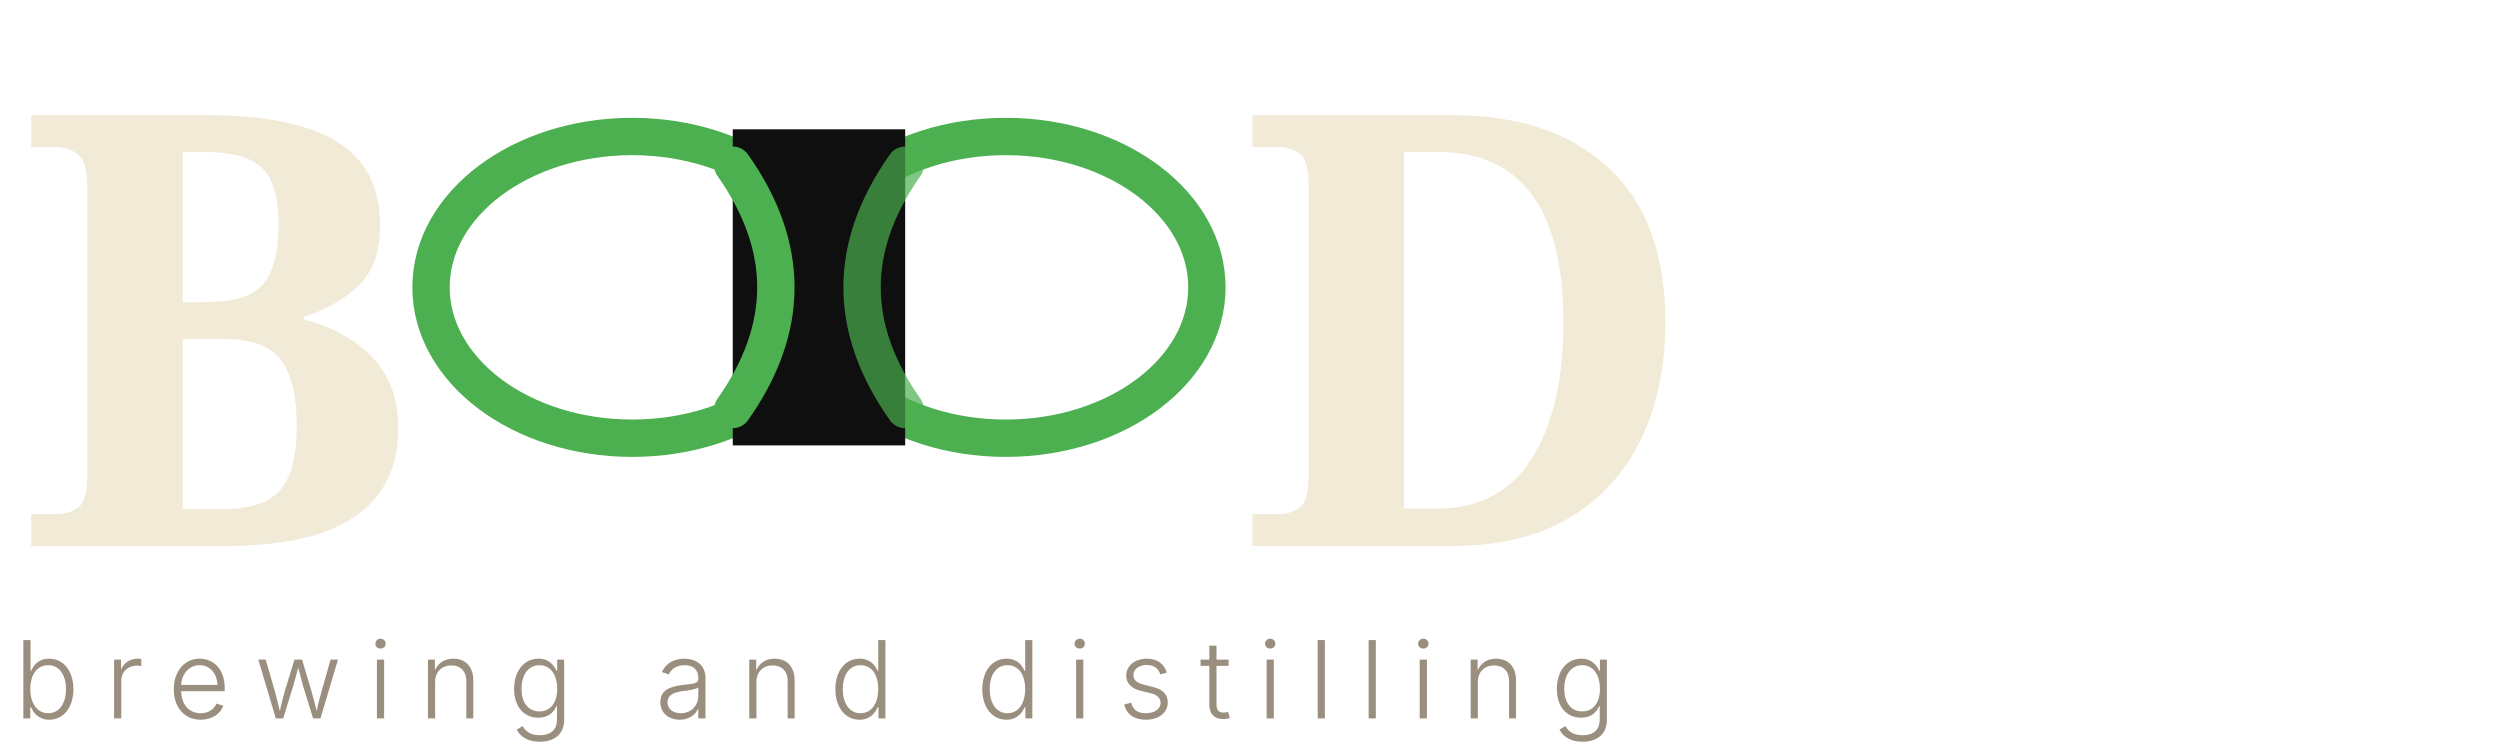
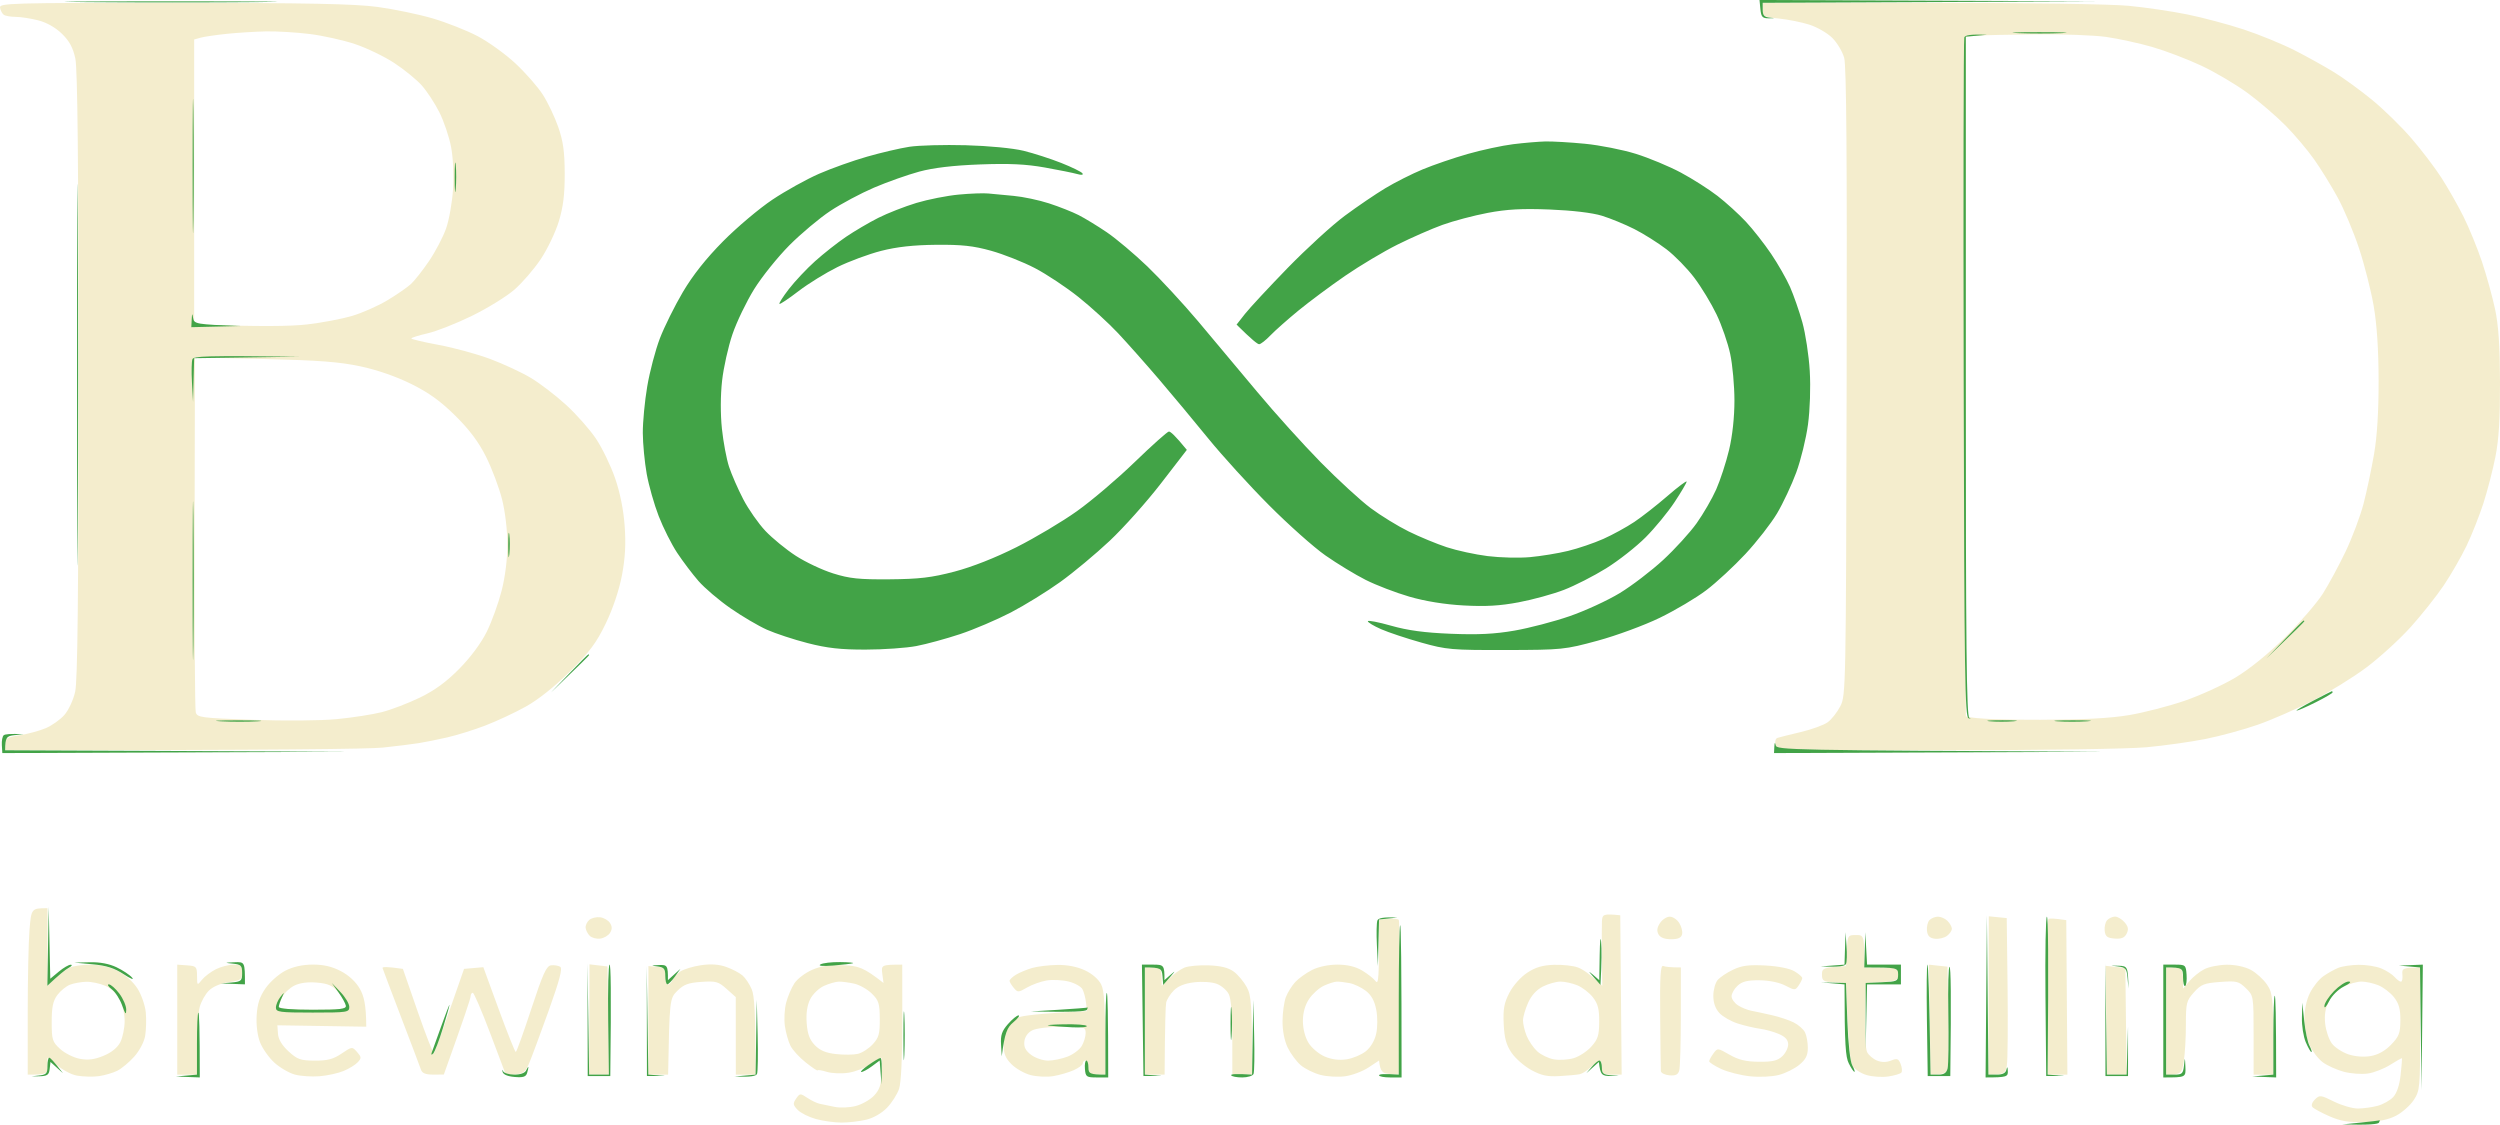
- <svg xmlns="http://www.w3.org/2000/svg" viewBox="0 0 174 52" width="174" height="52">
-   <defs>
-     <style>
-       .lt { font-family: 'Cormorant Garamond', Georgia, serif; }
-       .st { font-family: 'Inter', Arial, sans-serif; }
-     </style>
-   </defs>
-   <text x="1" y="38" class="lt" font-size="42" font-weight="600" fill="#F0EAD6">B</text>
-   <ellipse cx="44" cy="20" rx="14" ry="10.5" fill="none" stroke="#4CAF50" stroke-width="2.6" />
-   <ellipse cx="70" cy="20" rx="14" ry="10.5" fill="none" stroke="#4CAF50" stroke-width="2.6" />
-   <rect x="51" y="9" width="12" height="22" fill="#0F0F0F" />
-   <path d="M 51 11.5 Q 57 20 51 28.5" fill="none" stroke="#4CAF50" stroke-width="2.6" stroke-linecap="round" />
-   <path d="M 63 11.5 Q 57 20 63 28.5" fill="none" stroke="#4CAF50" stroke-width="2.6" stroke-linecap="round" opacity="0.7" />
-   <text x="86" y="38" class="lt" font-size="42" font-weight="600" fill="#F0EAD6">D</text>
-   <text x="1" y="50" class="st" font-size="7.5" font-weight="300" fill="#9A8F7E" letter-spacing="1.8">brewing and distilling</text>
+ <svg xmlns="http://www.w3.org/2000/svg" width="1536" height="691" viewBox="0 0 1536 691" fill="none">
+   <path fill-rule="evenodd" clip-rule="evenodd" d="M0.024 4.766C0.318 6.429 1.341 8.37 2.294 9.063C3.248 9.774 6.558 10.363 9.661 10.363C12.764 10.38 19.003 11.351 23.527 12.512C28.693 13.829 34.101 16.896 38.053 20.743C42.663 25.232 44.847 29.287 46.286 35.958C47.655 42.37 48.227 99.748 48.227 230.481C48.227 366.534 47.69 418.331 46.182 425.003C45.038 430.098 42.108 436.388 39.526 439.3C36.995 442.159 31.865 445.798 28.138 447.375C24.411 448.969 17.253 450.91 12.226 451.707C4.34 452.972 3.109 453.683 3.126 457.062L3.161 460.961C171.743 460.909 227.313 460.181 235.424 459.298C243.536 458.431 253.278 457.218 257.091 456.612C260.904 456.022 268.895 454.411 274.857 453.042C280.82 451.673 291.341 448.397 298.257 445.729C305.173 443.077 316.283 437.896 322.957 434.187C330.583 429.976 340.671 421.953 350.1 412.595C362.337 400.447 366.428 394.988 372.217 382.979C376.585 373.916 380.381 362.582 382.114 353.519C384.125 342.948 384.593 334.388 383.796 323.193C383.085 313.142 380.97 302.675 377.885 293.733C375.251 286.108 369.999 275.26 366.22 269.61C362.441 263.961 354.191 254.603 347.864 248.815C341.538 243.027 331.796 235.558 326.215 232.214C320.634 228.869 309.419 223.653 301.308 220.603C293.196 217.57 278.948 213.671 269.657 211.938C260.349 210.223 252.74 208.42 252.723 207.952C252.706 207.485 257.195 206.064 262.689 204.799C268.184 203.551 280.49 198.699 290.024 194.02C299.557 189.358 311.257 182.132 316.023 177.99C320.79 173.848 328.053 165.444 332.178 159.309C336.286 153.174 341.312 142.707 343.34 136.036C346.062 127.042 346.998 119.434 346.963 106.576C346.911 93.163 346.01 86.699 342.959 77.982C340.81 71.796 336.528 62.819 333.443 58.053C330.375 53.288 322.835 44.71 316.717 38.991C310.581 33.272 300.112 25.717 293.456 22.216C286.8 18.716 274.337 13.794 265.757 11.281C257.177 8.769 241.959 5.615 231.958 4.263C217.918 2.357 189.249 1.785 106.622 1.768C5.553 1.733 -0.462 1.906 0.024 4.766V4.766ZM139.226 20.795C145.899 20.102 156.819 19.426 163.492 19.288C170.165 19.166 182.247 19.877 190.358 20.899C198.47 21.904 210.95 24.694 218.091 27.069C225.25 29.46 236.083 34.676 242.167 38.662C248.268 42.665 255.878 48.852 259.067 52.421C262.273 55.991 267.144 63.408 269.9 68.884C272.673 74.36 275.915 83.926 277.111 90.113C278.393 96.784 278.913 107.39 278.359 116.107C277.856 124.217 275.932 135.134 274.077 140.368C272.24 145.601 267.543 154.578 263.66 160.297C259.777 166.015 254.768 172.393 252.515 174.472C250.262 176.552 243.744 181.057 238.024 184.488C232.305 187.937 222.546 192.252 216.358 194.089C210.17 195.926 197.69 198.3 188.625 199.34C179.196 200.432 160.875 200.83 119.293 199.288V24.261L123.193 23.169C125.342 22.563 132.553 21.488 139.226 20.795ZM119.778 219.598L162.435 220.586C195.957 221.365 208.61 222.336 221.558 225.109C231.854 227.309 243.554 231.382 252.758 235.957C263.556 241.329 270.784 246.545 279.832 255.504C288.533 264.134 294.097 271.586 298.673 280.736C302.244 287.893 306.646 299.59 308.449 306.73C310.39 314.407 311.725 325.74 311.725 334.457C311.725 343.641 310.39 354.403 308.171 363.05C306.213 370.675 302.122 381.991 299.054 388.178C295.64 395.075 289.122 403.878 282.224 410.862C274.268 418.938 267.144 424.154 257.957 428.607C250.816 432.073 240.278 436.094 234.558 437.549C228.838 439.005 216.358 440.929 206.825 441.847C197.014 442.783 174.655 442.973 155.346 442.263C123.193 441.102 121.13 440.825 120.263 437.567C119.761 435.66 119.431 385.838 119.553 326.849L119.778 219.598ZM1083.01 6.065C1083.01 10.068 1083.78 10.467 1092.98 11.403C1098.47 11.94 1106.85 13.621 1111.61 15.129C1116.38 16.636 1122.72 20.293 1125.7 23.239C1128.69 26.185 1132 31.713 1133.07 35.525C1134.46 40.481 1134.87 97.322 1134.58 234.813C1134.16 423.322 1134.08 427.308 1130.68 433.927C1128.77 437.636 1125.27 442.072 1122.88 443.788C1120.5 445.486 1113.09 448.19 1106.41 449.767C1099.74 451.344 1093.31 452.955 1092.11 453.336C1090.92 453.718 1090.34 455.572 1090.81 457.495C1091.68 460.909 1093.14 460.961 1195.24 460.944C1253.97 460.944 1307.44 460.147 1318.74 459.124C1329.71 458.119 1346.09 455.814 1355.14 454.012C1364.21 452.193 1378.63 448.259 1387.21 445.261C1395.79 442.263 1411.01 435.591 1421.01 430.444C1431.03 425.297 1445.85 416.13 1453.94 410.065C1462.05 404 1474.22 392.892 1481.02 385.371C1487.79 377.867 1497 366.256 1501.49 359.584C1505.97 352.913 1512.25 341.995 1515.46 335.323C1518.66 328.652 1523.29 316.954 1525.77 309.329C1528.23 301.704 1531.58 288.829 1533.17 280.736C1535.3 270.044 1536.06 257.445 1536 234.813C1535.93 212.267 1535.08 199.773 1532.93 189.757C1531.3 182.132 1527.68 169.065 1524.89 160.73C1522.09 152.394 1516.98 139.917 1513.53 133.003C1510.07 126.088 1503.98 115.362 1499.98 109.175C1495.99 102.971 1487.71 92.088 1481.57 84.983C1475.43 77.861 1464.69 67.342 1457.68 61.589C1450.7 55.835 1440.16 48.141 1434.29 44.519C1428.43 40.897 1417.37 34.745 1409.74 30.881C1402.11 26.999 1388.08 21.263 1378.54 18.109C1369.01 14.973 1353.41 10.813 1343.88 8.873C1334.34 6.932 1317.96 4.523 1307.48 3.535C1296.75 2.513 1243.5 1.733 1185.71 1.733H1083.01V6.065ZM1214.31 21.956C1217.9 21.627 1234.28 21.246 1250.71 21.09C1267.16 20.916 1286.66 21.644 1294.04 22.684C1301.44 23.741 1314.11 26.497 1322.21 28.819C1330.32 31.158 1343.95 36.34 1352.51 40.36C1361.07 44.363 1373.93 51.988 1381.11 57.274C1388.28 62.559 1398.72 71.536 1404.3 77.202C1409.88 82.869 1417.75 92.192 1421.79 97.911C1425.84 103.63 1432.34 114.149 1436.24 121.306C1440.14 128.445 1446.05 142.482 1449.36 152.498C1452.69 162.498 1456.75 178.493 1458.4 188.024C1460.37 199.53 1461.39 214.936 1461.41 233.947C1461.45 252.749 1460.49 268.172 1458.62 279.003C1457.06 288.049 1454.17 301.704 1452.21 309.329C1450.23 316.954 1445.26 330.211 1441.17 338.789C1437.08 347.367 1430.75 359.065 1427.13 364.783C1423.49 370.502 1413.02 382.581 1403.85 391.644C1393.41 401.937 1381.99 411.191 1373.32 416.373C1365.72 420.913 1351.68 427.308 1342.14 430.583C1332.61 433.841 1317.41 437.775 1308.34 439.317C1296.76 441.292 1280.58 442.159 1253.74 442.228C1232.77 442.28 1213.86 441.847 1207.81 440.166V22.528L1214.31 21.956ZM18.119 571.436C17.513 578.818 17.027 601.832 17.027 622.558V660.249C28.693 660.249 29.161 659.833 29.161 655.05V649.851C37.897 657.442 43.547 660.197 47.36 660.873C51.174 661.549 57.223 661.687 60.794 661.185C64.382 660.665 69.443 659.175 72.06 657.875C74.695 656.558 79.375 652.659 82.46 649.21C85.701 645.588 88.561 640.164 89.185 636.421C89.792 632.851 89.965 626.405 89.584 622.124C89.185 617.809 86.915 611.224 84.488 607.395C81.819 603.201 77.052 598.938 72.389 596.581C67.38 594.068 61.522 592.699 55.594 592.682C50.602 592.682 44.743 593.531 42.594 594.605C40.462 595.68 36.545 598.609 33.893 601.104L29.091 605.662L29.161 558.006C19.264 558.006 19.229 558.075 18.119 571.436V571.436ZM43.027 604.986C45.419 604.085 49.908 603.27 52.994 603.201C56.096 603.131 61.366 604.223 64.694 605.662C68.264 607.187 71.973 610.583 73.672 613.893C75.267 616.995 76.584 623.026 76.584 627.323C76.584 631.604 75.371 637.461 73.915 640.32C72.199 643.665 68.541 646.646 63.636 648.673C58.072 650.978 54.172 651.48 49.094 650.545C45.281 649.834 39.821 647.113 36.961 644.497C32.159 640.095 31.761 638.847 31.761 627.895C31.761 618.78 32.558 614.967 35.227 611.346C37.134 608.764 40.653 605.904 43.027 604.986V604.986ZM984.231 566.133C984.11 568.802 984.11 578.801 984.214 588.332L984.439 605.662C976.882 598.453 972.341 595.472 969.481 594.415C966.621 593.34 960 592.613 954.748 592.786C947.728 593.011 943.395 594.294 938.281 597.673C934.295 600.307 929.649 605.54 927.344 610.011C924.103 616.302 923.444 619.958 923.878 629.178C924.294 637.877 925.438 642.053 928.748 646.888C931.14 650.389 936.6 655.137 940.881 657.459C947.035 660.804 950.692 661.583 958.214 661.15C963.466 660.856 969.048 660.336 970.625 659.989C972.202 659.66 975.322 657.65 977.558 655.518C979.794 653.387 982.203 651.636 982.914 651.619C983.642 651.602 984.214 653.525 984.214 655.917C984.214 659.712 984.977 660.249 990.281 660.249H996.347L995.481 562.338C984.994 561.298 984.439 561.732 984.231 566.133ZM947.936 606.129C951.212 604.483 956.03 603.114 958.648 603.097C961.282 603.079 965.962 604.085 969.048 605.35C972.15 606.615 976.466 609.925 978.65 612.715C981.753 616.683 982.602 619.958 982.55 627.757C982.498 636.144 981.735 638.57 977.714 643.024C975.097 645.952 970.226 649.141 966.881 650.129C963.553 651.117 958.093 651.463 954.748 650.874C951.42 650.302 946.792 648.067 944.469 645.935C942.164 643.804 939.235 639.523 937.969 636.421C936.721 633.319 935.699 629.039 935.733 626.89C935.751 624.741 937.172 619.872 938.888 616.059C940.899 611.588 944.105 608.07 947.936 606.129V606.129ZM362.025 565.215C360.656 566.393 359.651 568.577 359.807 570.05C359.945 571.523 361.089 573.741 362.32 574.954C363.551 576.184 366.428 576.964 368.716 576.687C371.004 576.427 373.743 574.833 374.783 573.169C376.169 570.968 376.169 569.305 374.783 567.104C373.743 565.44 371.004 563.846 368.699 563.569C366.393 563.291 363.395 564.019 362.025 565.215V565.215ZM852.916 564.504L847.283 564.938C847.335 602.092 846.971 605.159 845.151 602.785C843.937 601.191 840.228 598.279 836.883 596.286C832.809 593.86 827.835 592.682 821.716 592.665C816.204 592.665 810.068 593.964 806.116 595.957C802.546 597.777 797.918 601.087 795.838 603.322C793.758 605.558 791.158 609.734 790.049 612.593C788.957 615.453 788.021 622.072 787.986 627.323C787.934 633.233 789.147 639.437 791.158 643.63C792.961 647.356 796.566 652.226 799.183 654.461C801.818 656.697 807.278 659.383 811.316 660.422C815.372 661.479 822.202 661.861 826.483 661.254C830.781 660.665 837.212 658.239 840.783 655.882L847.283 651.584C848.063 658.533 849.38 659.469 853.783 659.816L859.416 660.249C860.092 587.466 859.901 565.821 859.416 565.197C858.948 564.574 856.018 564.262 852.916 564.504ZM813.396 605.627C816.308 604.293 819.862 603.149 821.283 603.114C822.722 603.062 826.223 603.461 829.083 603.998C831.943 604.535 836.484 606.684 839.188 608.781C842.585 611.415 844.544 614.985 845.567 620.392C846.433 624.828 846.416 631.17 845.532 635.122C844.579 639.402 842.135 643.526 839.136 645.918C836.467 648.049 831.163 650.267 827.35 650.857C822.756 651.55 818.232 650.978 813.916 649.141C810.346 647.633 805.874 643.856 803.967 640.754C801.853 637.322 800.501 632.072 800.501 627.323C800.501 622.194 801.801 617.567 804.297 613.789C806.394 610.635 810.484 606.961 813.396 605.627ZM1019.92 567.104C1018.08 569.824 1017.81 571.921 1018.97 574.035C1020.06 576.028 1022.69 577.068 1026.68 577.068C1031.03 577.068 1032.95 576.202 1033.47 574.035C1033.87 572.372 1033.09 569.253 1031.74 567.104C1030.39 564.955 1027.77 563.205 1025.9 563.205C1024.05 563.205 1021.34 564.955 1019.92 567.104ZM1185.42 565.371C1184.32 566.567 1183.67 569.478 1183.93 571.869C1184.29 575.023 1185.61 576.358 1188.76 576.756C1191.14 577.068 1194.5 576.288 1196.2 575.023C1197.91 573.758 1199.27 571.765 1199.23 570.57C1199.18 569.374 1197.98 567.225 1196.54 565.804C1195.12 564.366 1192.47 563.205 1190.69 563.205C1188.88 563.205 1186.51 564.175 1185.42 565.371V565.371ZM1221.8 611.623L1221.68 660.249C1231.4 660.249 1232.2 659.504 1233.01 654.617C1233.53 651.515 1233.72 629.871 1233.45 606.528L1232.94 564.071L1221.92 562.979L1221.8 611.623ZM1258.53 564.678C1257.97 565.146 1257.63 586.842 1257.8 612.888L1258.08 660.266H1270.21L1269.52 565.336C1261.8 564.158 1259.1 564.192 1258.53 564.678V564.678ZM1294.61 565.388C1293.52 566.567 1292.85 569.495 1293.12 571.887C1293.52 575.405 1294.67 576.288 1299.24 576.652C1303.42 576.964 1305.33 576.184 1306.61 573.62C1307.93 570.986 1307.61 569.287 1305.31 566.618C1303.65 564.695 1300.99 563.135 1299.43 563.153C1297.87 563.187 1295.71 564.192 1294.61 565.388ZM1134.67 584.017L1134.15 593.548C1120.19 594.363 1119.41 594.865 1119.41 598.747C1119.41 602.612 1120.19 603.114 1126.78 603.513L1134.15 603.946C1135.53 641.169 1136.76 652.33 1138.05 654.634C1139.24 656.766 1143.14 659.4 1146.71 660.474C1150.28 661.549 1156.33 661.965 1160.14 661.393C1163.96 660.821 1167.58 659.747 1168.2 659.001C1168.81 658.256 1168.62 655.899 1167.77 653.768C1166.44 650.406 1165.6 650.111 1161.88 651.602C1158.99 652.757 1156.1 652.757 1153.21 651.602C1150.84 650.649 1148.1 648.309 1147.15 646.403C1146.19 644.497 1145.6 634.151 1145.85 623.442L1146.28 603.946C1165.6 603.097 1166.21 602.802 1166.21 598.747C1166.21 594.605 1165.76 594.415 1155.81 594.415H1145.41C1145.39 574.573 1145.36 574.486 1140.28 574.486C1135.31 574.486 1135.15 574.729 1134.67 584.017ZM430.682 593.028C425.776 593.739 420.005 595.507 417.855 596.962C415.706 598.418 413.574 600.775 413.089 602.213C412.621 603.634 411.442 604.812 410.489 604.812C409.535 604.812 408.755 602.473 408.755 599.614C408.755 595.091 408.079 594.346 403.573 593.982L398.39 593.548L398.356 660.266H410.489C411.355 613.91 411.442 613.46 416.174 608.746C420.074 604.864 422.917 603.807 430.907 603.27C439.868 602.646 441.359 603.062 446.438 607.602L452.053 612.611L452.088 660.266H464.221C464.221 621.033 463.459 611.658 461.864 607.845C460.564 604.743 458.033 600.913 456.231 599.354C454.428 597.777 449.956 595.42 446.282 594.12C441.706 592.474 436.818 592.145 430.682 593.028ZM108.893 626.474V660.266H121.026C121.043 632.73 121.789 622.003 122.707 618.676C123.609 615.331 126.139 610.826 128.323 608.642C130.75 606.216 135.499 604.189 140.543 603.443C148.118 602.317 148.811 601.797 148.776 597.447C148.759 593.306 148.066 592.682 143.559 592.682C140.699 592.682 135.829 593.93 132.726 595.455C129.623 596.997 125.741 599.926 124.094 601.953C121.13 605.644 121.113 605.627 121.061 599.614C121.026 593.93 120.645 593.514 114.959 593.115L108.893 592.682V626.474ZM175.313 596.39C171.327 598.435 165.867 603.27 163.18 607.135C159.575 612.299 158.136 616.683 157.703 623.771C157.322 629.645 158.136 636.109 159.748 640.338C161.204 644.15 165.191 649.8 168.588 652.901C171.985 655.986 177.688 659.296 181.259 660.249C184.829 661.185 191.658 661.635 196.425 661.237C201.192 660.838 207.83 659.383 211.158 657.979C214.503 656.593 218.403 654.184 219.825 652.624C222.147 650.111 222.095 649.436 219.391 646.368C216.375 642.954 216.323 642.954 209.858 647.321C204.745 650.77 201.244 651.688 193.392 651.654C184.604 651.602 182.697 650.926 177.289 645.97C173.233 642.244 171.032 638.57 170.789 635.139L170.425 629.94L225.025 630.807C224.973 617.272 223.586 611.9 221.09 607.533C218.646 603.218 214.382 599.25 209.425 596.668C203.948 593.808 198.782 592.613 192.092 592.647C185.817 592.665 180.08 593.947 175.313 596.39ZM180.825 605.558C184.188 603.877 189.093 603.218 194.692 603.703C201.694 604.31 204.277 605.471 208.125 609.821C210.742 612.784 212.891 616.371 212.891 617.809C212.891 619.976 209.425 620.409 192.092 620.409C179.387 620.409 171.292 619.733 171.292 618.676C171.292 617.723 172.263 614.967 173.459 612.559C174.655 610.133 177.965 606.996 180.825 605.558ZM235.026 594.761C235.251 595.524 240.416 609.197 246.518 625.174C252.636 641.135 258.096 655.553 258.651 657.234C259.396 659.4 261.528 660.249 266.191 660.232L272.691 660.197C285.43 624.655 289.14 613.356 289.14 612.177C289.157 610.982 289.746 609.977 290.457 609.942C291.168 609.907 296.056 621.241 301.29 635.139L310.823 660.388C321.293 660.266 322.489 659.331 324.898 653.768C326.423 650.181 331.866 635.572 336.996 621.275C343.912 601.918 345.75 594.935 344.155 593.964C342.976 593.254 340.463 592.855 338.556 593.098C335.714 593.462 333.53 598.297 326.423 619.906C321.657 634.411 317.375 646.316 316.89 646.334C316.422 646.368 311.742 634.654 306.49 620.322L296.957 594.242L285.118 595.281C271.46 634.636 267.109 646.472 266.624 646.957C266.156 647.46 261.667 636.023 256.657 621.57L247.54 595.281C237.539 593.808 234.818 593.999 235.026 594.761V594.761ZM362.06 626.37L361.956 660.266H374.089L373.223 593.774L362.181 592.491L362.06 626.37ZM499.009 595.853C494.78 597.673 489.874 601.399 488.072 604.154C486.286 606.892 483.998 612.247 483.01 616.059C482.005 619.872 481.658 626.301 482.23 630.356C482.802 634.411 484.345 639.87 485.645 642.486C486.928 645.103 491.226 649.782 495.178 652.884C499.113 655.986 502.337 658.135 502.337 657.65C502.337 657.182 504.885 657.58 507.97 658.534C511.09 659.504 517.105 659.747 521.403 659.071C525.702 658.395 531.751 656.038 534.836 653.837C537.939 651.654 540.868 649.851 541.336 649.851C541.822 649.851 542.012 654.063 541.77 659.227C541.44 666.47 540.366 669.624 537.003 673.16C534.628 675.69 529.55 678.549 525.736 679.537C521.923 680.524 516.082 680.767 512.737 680.057C509.409 679.346 505.318 678.497 503.637 678.168C501.973 677.838 498.558 676.209 496.062 674.546C491.694 671.634 491.434 671.634 489.146 674.979C487.049 678.012 487.17 678.878 490.1 681.911C491.92 683.817 496.998 686.347 501.349 687.543C505.717 688.739 512.789 689.709 517.07 689.709C521.369 689.709 528.198 688.912 532.236 687.941C536.674 686.884 541.77 683.938 545.011 680.576C547.975 677.509 551.303 672.258 552.412 668.914C553.643 665.136 554.388 649.626 554.371 627.757L554.336 592.665C541.527 592.699 541.371 592.855 542.082 598.314L542.827 603.929C530.52 594.345 527.678 593.462 518.075 593.046C509.842 592.699 504.555 593.479 499.009 595.853V595.853ZM506.237 605.731C509.339 604.345 513.43 603.166 515.337 603.114C517.243 603.062 521.49 603.617 524.783 604.345C528.076 605.072 532.947 607.81 535.616 610.427C539.898 614.621 540.487 616.492 540.539 626.024C540.591 635.26 539.95 637.565 536.206 641.62C533.779 644.237 529.671 646.888 527.036 647.495C524.419 648.101 518.37 648.153 513.603 647.616C507.346 646.923 503.741 645.381 500.603 642.123C497.397 638.761 496.114 635.26 495.629 628.571C495.19 622.54 495.912 617.648 497.795 613.893C499.355 610.774 503.134 607.135 506.237 605.731V605.731ZM634.068 594.744C630.74 595.732 626.251 597.603 624.102 598.92C621.97 600.255 620.236 601.918 620.271 602.629C620.288 603.339 621.467 605.298 622.871 606.961C625.28 609.838 625.679 609.838 631.035 606.719C634.138 604.916 639.598 602.975 643.168 602.386C646.756 601.814 652.788 602.109 656.601 603.062C660.415 604.015 664.245 606.164 665.094 607.828C665.961 609.491 666.932 613.2 667.261 616.059L667.868 621.258C638.315 622.644 627.828 624.031 625.506 625.209C623.166 626.388 620.236 629.108 618.988 631.24C617.74 633.371 616.683 638.241 616.666 642.053C616.614 647.356 617.74 650.129 621.45 653.855C624.102 656.523 629.388 659.539 633.202 660.526C637.015 661.514 643.255 661.809 647.068 661.185C650.881 660.561 656.549 658.915 659.635 657.546C662.737 656.177 665.268 654.27 665.268 653.317C665.268 652.364 666.048 651.584 667.001 651.584C667.954 651.584 668.734 653.543 668.734 655.917C668.734 659.573 669.549 660.249 673.934 660.249H679.134C679.134 616.25 678.493 608.694 676.534 604.795C674.974 601.676 671.005 598.227 666.568 596.165C661.836 593.947 655.787 592.768 649.668 592.855C644.433 592.924 637.414 593.774 634.068 594.744V594.744ZM634.12 633.077C636.599 631.794 644.433 630.824 652.701 630.824C666.377 630.789 667.001 630.962 667.018 634.688C667.036 636.837 665.944 640.424 664.609 642.677C663.275 644.913 659.357 647.841 655.925 649.176C652.493 650.493 647.137 651.619 644.035 651.654C640.95 651.671 636.27 650.111 633.635 648.188C630.168 645.606 629.007 643.388 629.354 639.991C629.648 637.08 631.434 634.48 634.12 633.077ZM727.667 594.519C725.292 595.507 721.184 598.435 718.532 601L713.731 605.662C713.8 594.917 713.332 594.397 708.601 594.397H703.401V660.249H715.534C715.742 628.692 716.123 617.965 716.487 616.059C716.868 614.153 718.948 610.791 721.132 608.573C723.784 605.852 727.91 604.206 733.734 603.53C738.673 602.941 744.653 603.357 747.6 604.483C750.46 605.575 753.788 608.434 754.967 610.826C756.371 613.65 757.133 623.182 757.133 637.721V660.249H769.266C769.284 616.406 768.764 611.623 766.025 606.528C764.24 603.201 760.652 598.903 758.087 596.997C754.793 594.571 750.183 593.41 742.695 593.115C736.819 592.89 730.059 593.514 727.667 594.519V594.519ZM1020.01 624.273C1020.16 641.672 1020.35 656.887 1020.44 658.083C1020.53 659.279 1022.9 660.44 1025.69 660.682C1029.52 661.012 1031.03 660.266 1031.74 657.65C1032.26 655.743 1032.69 640.736 1032.71 624.291L1032.73 594.397C1026.02 594.397 1023.09 593.999 1021.9 593.514C1020.21 592.82 1019.8 599.562 1020.01 624.273V624.273ZM1064.8 595.784C1060.98 597.569 1056.7 600.463 1055.26 602.196C1053.84 603.929 1052.66 608.296 1052.66 611.865C1052.66 616.146 1053.96 619.785 1056.41 622.419C1058.47 624.637 1063.53 627.531 1067.67 628.848C1071.82 630.165 1077.93 631.604 1081.26 632.054C1084.61 632.487 1089.88 633.943 1092.96 635.295C1096.9 636.993 1098.61 638.899 1098.66 641.62C1098.68 643.769 1097.05 647.079 1095.01 648.985C1092.1 651.706 1089.01 652.434 1080.66 652.347C1072.66 652.278 1068.16 651.186 1062.63 648.015C1055.31 643.821 1055.25 643.804 1052.73 647.252C1051.33 649.158 1050.15 651.307 1050.13 652.018C1050.1 652.728 1053.39 654.86 1057.43 656.749C1061.48 658.637 1069.48 660.665 1075.2 661.272C1081.11 661.895 1088.78 661.531 1092.96 660.44C1097.02 659.383 1102.67 656.575 1105.53 654.184C1109.5 650.891 1110.73 648.413 1110.73 643.786C1110.73 640.459 1109.95 636.161 1108.99 634.255C1108.04 632.349 1104.92 629.628 1102.06 628.19C1099.2 626.769 1093.17 624.741 1088.63 623.719C1084.1 622.679 1078.45 621.466 1076.06 621.015C1073.69 620.565 1069.98 619.075 1067.83 617.688C1065.7 616.319 1063.91 613.824 1063.88 612.16C1063.84 610.496 1065.49 607.568 1067.53 605.662C1070.36 603.01 1073.53 602.213 1081.02 602.282C1086.91 602.334 1093.2 603.617 1096.86 605.523C1102.76 608.556 1103 608.556 1105.13 605.419C1106.34 603.651 1107.31 601.606 1107.3 600.896C1107.28 600.185 1105.13 598.314 1102.5 596.754C1099.64 595.039 1092.56 593.635 1084.73 593.202C1074.54 592.665 1070.24 593.202 1064.8 595.784V595.784ZM1185.62 626.474L1186.13 660.249C1194.41 660.249 1195.9 659.227 1196.6 656.35C1197.1 654.201 1197.31 639.281 1197.03 623.182L1196.53 593.93L1185.12 592.682L1185.62 626.474ZM1294.08 626.821L1294.46 660.266H1306.59L1305.81 594.779L1293.68 593.375L1294.08 626.821ZM1354.28 595.507C1351.42 596.98 1347.33 600.255 1345.18 602.802L1341.29 607.412C1341.28 594.848 1340.93 594.415 1336.08 594.415H1330.88V660.266C1339.99 660.301 1340.51 659.591 1341.71 652.052C1342.44 647.512 1343.03 637.357 1343.01 629.507C1343.01 616.198 1343.36 614.829 1347.98 609.665C1352.35 604.795 1354.28 604.033 1364.02 603.322C1374.19 602.56 1375.44 602.872 1379.84 607.117C1384.59 611.727 1384.61 611.814 1384.61 636.005V660.266H1396.74C1396.83 612.697 1396.53 610.427 1392.89 604.986C1390.71 601.745 1386.2 597.638 1382.88 595.87C1379.2 593.93 1373.38 592.699 1368.14 592.734C1363.38 592.786 1357.14 594.016 1354.28 595.507V595.507ZM1436.61 594.657C1434.22 595.628 1430.13 597.915 1427.51 599.752C1424.87 601.572 1421.18 606.199 1419.27 610.011C1417.09 614.344 1415.83 620.34 1415.84 626.041C1415.86 631.032 1417.28 638.258 1418.98 642.071C1420.7 645.883 1424.37 650.666 1427.18 652.711C1429.99 654.756 1435.78 657.355 1440.07 658.499C1444.36 659.643 1450.99 660.128 1454.81 659.573C1458.62 659.036 1464.86 656.593 1468.67 654.149C1472.49 651.706 1475.69 649.938 1475.8 650.215C1475.9 650.493 1475.5 655.12 1474.93 660.492C1474.26 666.713 1472.61 671.617 1470.41 674.009C1468.5 676.071 1464.2 678.497 1460.87 679.398C1457.53 680.299 1452.07 681.062 1448.74 681.079C1445.4 681.096 1438.77 679.173 1434.01 676.816C1425.81 672.744 1425.17 672.674 1422.31 675.482C1420.51 677.249 1419.9 679.155 1420.78 680.195C1421.61 681.148 1426.29 683.678 1431.18 685.827C1438.08 688.843 1442.88 689.64 1452.64 689.397C1461.43 689.155 1467.29 687.993 1472.12 685.498C1475.92 683.522 1480.82 679.19 1483.01 675.863C1486.82 670.006 1486.96 668.481 1486.93 632.106L1486.87 594.415C1476.28 594.467 1475.66 595.004 1476.04 598.782C1476.27 601.139 1475.88 603.114 1475.17 603.149C1474.45 603.201 1472.7 601.901 1471.27 600.289C1469.84 598.66 1466.13 596.286 1463.04 595.004C1459.94 593.722 1453.7 592.717 1449.17 592.786C1444.63 592.838 1438.98 593.687 1436.61 594.657V594.657ZM1440.07 606.112C1443.4 604.449 1448.27 603.08 1450.91 603.08C1453.52 603.08 1458.2 604.102 1461.31 605.367C1464.39 606.632 1468.73 609.942 1470.89 612.732C1473.91 616.579 1474.84 619.993 1474.79 626.907C1474.74 634.775 1473.98 636.785 1469.11 641.828C1465.38 645.675 1461.12 648.049 1456.54 648.846C1452.28 649.574 1446.99 649.158 1442.83 647.789C1439.12 646.542 1434.58 643.578 1432.76 641.204C1430.94 638.813 1429.07 633.354 1428.6 629.074C1427.99 623.58 1428.67 619.473 1430.87 615.21C1432.62 611.814 1436.68 607.81 1440.07 606.112V606.112Z" fill="#F4EDCD" />
+   <path fill-rule="evenodd" clip-rule="evenodd" d="M52.56 1.3C82.113 1.56 129.693 1.56 158.292 1.3C186.892 1.04 162.712 0.814 104.56 0.814C46.407 0.814 23.008 1.04 52.56 1.3ZM1081.59 5.632C1082.08 10.484 1082.8 11.264 1086.91 11.264C1090.97 11.264 1091.02 11.195 1087.35 10.831C1084 10.502 1083.01 9.41 1083.01 6.065V1.733L1288.41 0.832L1081.04 0L1081.59 5.632ZM47.326 230.481C47.326 334.855 47.534 377.347 47.794 324.926C48.054 272.504 48.054 187.123 47.794 135.169C47.534 83.216 47.326 126.106 47.326 230.481ZM929.615 88.605C922.942 89.437 910.462 92.123 901.882 94.566C893.302 97.01 880.822 101.273 874.149 104.046C867.476 106.818 857.128 112.034 851.148 115.639C845.168 119.226 833.954 126.851 826.24 132.57C818.527 138.288 802.737 152.724 791.141 164.629C779.562 176.552 767.758 189.254 764.916 192.859L759.751 199.444C769.162 208.767 772.664 211.488 773.617 211.488C774.57 211.488 777.69 209.044 780.55 206.064C783.41 203.083 791.21 196.186 797.883 190.71C804.557 185.251 817.435 175.668 826.483 169.447C835.548 163.208 849.969 154.595 858.549 150.315C867.129 146.035 879.609 140.559 886.282 138.15C892.955 135.741 905.435 132.431 914.015 130.802C925.819 128.567 935.092 128.047 952.148 128.723C965.997 129.277 978.356 130.733 984.214 132.552C989.466 134.164 998.427 137.855 1004.15 140.749C1009.87 143.643 1018.74 149.241 1023.87 153.157C1029 157.091 1036.72 164.976 1041.01 170.694C1045.33 176.413 1051.47 186.551 1054.66 193.223C1057.86 199.894 1061.62 210.812 1063.04 217.484C1064.47 224.155 1065.63 237.014 1065.64 246.077C1065.64 256.336 1064.41 267.773 1062.35 276.404C1060.53 284.028 1056.98 294.946 1054.45 300.665C1051.92 306.383 1046.49 315.741 1042.42 321.46C1038.35 327.179 1029.11 337.316 1021.9 343.988C1014.67 350.66 1002.66 359.844 995.203 364.385C987.733 368.925 973.814 375.337 964.281 378.612C954.748 381.905 939.547 385.873 930.482 387.45C918.331 389.564 908.105 390.067 891.482 389.391C875.31 388.75 864.928 387.346 854.701 384.435C846.849 382.199 840.419 380.969 840.401 381.679C840.367 382.39 844.059 384.608 848.583 386.584C853.107 388.577 864.234 392.268 873.282 394.815C888.743 399.165 891.933 399.442 925.282 399.373C959.878 399.286 961.369 399.13 981.614 393.637C993.054 390.535 1010.21 384.21 1019.75 379.583C1029.28 374.956 1042.16 367.331 1048.35 362.617C1054.55 357.921 1065.37 347.905 1072.39 340.366C1079.41 332.828 1088.16 321.581 1091.84 315.395C1095.51 309.208 1100.81 297.892 1103.62 290.267C1106.43 282.642 1109.67 269.385 1110.83 260.807C1112.06 251.674 1112.51 238.036 1111.91 227.881C1111.35 218.35 1109.29 204.903 1107.35 197.988C1105.41 191.074 1102.01 181.335 1099.81 176.326C1097.59 171.318 1092.37 162.151 1088.18 155.964C1084 149.778 1077.03 140.888 1072.7 136.244C1068.37 131.599 1060.53 124.477 1055.28 120.404C1050.05 116.349 1039.91 109.886 1032.75 106.056C1025.61 102.226 1013.13 97.027 1005.01 94.497C996.919 91.984 982.879 89.212 973.814 88.328C964.766 87.444 953.847 86.82 949.548 86.907C945.267 87.011 936.288 87.773 929.615 88.605V88.605ZM558.687 90.182C552.967 91.066 541.267 93.804 532.687 96.265C524.107 98.708 510.847 103.439 503.221 106.766C495.594 110.094 482.733 117.233 474.621 122.64C466.527 128.047 452.868 139.553 444.288 148.218C433.854 158.754 425.673 169.083 419.537 179.463C414.51 187.989 408.149 200.813 405.41 207.952C402.689 215.11 399.188 228.349 397.662 237.412C396.12 246.476 394.906 259.334 394.941 266.006C394.976 272.678 396.068 283.994 397.333 291.133C398.616 298.291 401.944 309.988 404.717 317.128C407.49 324.285 412.586 334.422 416.053 339.656C419.519 344.889 425.413 352.687 429.156 356.985C432.9 361.283 441.74 368.804 448.795 373.708C455.849 378.612 465.92 384.539 471.155 386.878C476.406 389.218 487.708 392.944 496.288 395.144C508.23 398.212 516.567 399.147 531.82 399.113C542.792 399.095 556.832 398.125 563.02 396.929C569.225 395.751 581.306 392.441 589.886 389.599C598.466 386.74 612.506 380.744 621.086 376.29C629.666 371.819 643.324 363.397 651.419 357.574C659.531 351.752 673.172 340.384 681.752 332.325C690.331 324.267 704.51 308.394 713.263 297.043L729.192 276.404C721.982 267.548 719.104 265.053 718.151 265.139C717.198 265.226 707.786 273.631 697.23 283.838C686.692 294.045 670.693 307.648 661.697 314.043C652.719 320.455 635.992 330.419 624.552 336.173C611.535 342.723 597.27 348.338 586.42 351.197C572.31 354.888 564.909 355.772 546.553 355.928C527.834 356.084 521.975 355.477 511.887 352.306C505.214 350.227 494.884 345.34 488.921 341.475C482.958 337.611 474.586 330.748 470.288 326.225C466.007 321.702 459.871 312.916 456.647 306.73C453.423 300.543 449.506 291.567 447.928 286.801C446.368 282.036 444.392 271.517 443.543 263.406C442.607 254.465 442.642 242.888 443.647 233.947C444.548 225.836 447.426 212.978 450.026 205.353C452.625 197.728 458.64 185.251 463.372 177.626C468.121 170.001 477.862 157.888 485.004 150.696C492.162 143.522 503.481 134.025 510.154 129.606C516.827 125.187 528.926 118.741 537.02 115.275C545.132 111.809 557.612 107.39 564.753 105.449C573.558 103.075 585.588 101.654 602.019 101.03C620.063 100.354 630.29 100.84 641.885 102.902C650.465 104.427 659.444 106.246 661.819 106.922C664.471 107.685 665.736 107.529 665.06 106.506C664.453 105.588 658.612 102.729 652.06 100.129C645.508 97.53 635.091 94.168 628.886 92.643C622.368 91.049 607.393 89.61 593.353 89.229C580.006 88.865 564.407 89.298 558.687 90.182V90.182ZM589.02 119.555C581.878 120.214 570.178 122.536 563.02 124.685C555.879 126.851 545.34 130.975 539.62 133.852C533.9 136.746 524.939 142.014 519.687 145.584C514.453 149.137 505.925 155.86 500.759 160.505C495.577 165.149 488.349 172.86 484.657 177.626C480.982 182.392 478.4 186.481 478.902 186.724C479.405 186.967 484.692 183.414 490.654 178.839C496.617 174.264 507.346 167.644 514.487 164.109C521.646 160.574 533.727 156.103 541.354 154.145C551.008 151.667 561.269 150.54 575.153 150.402C590.909 150.263 597.998 151.025 608.953 154.075C616.579 156.207 628.678 160.99 635.819 164.716C642.977 168.442 655.059 176.465 662.685 182.548C670.312 188.63 681.232 198.612 686.952 204.729C692.671 210.829 704.007 223.601 712.137 233.115C720.266 242.629 733.89 258.987 742.417 269.472C750.945 279.956 767.689 298.36 779.632 310.352C791.574 322.361 807.209 336.276 814.35 341.267C821.508 346.276 832.619 353.034 839.049 356.275C845.48 359.533 857.578 364.159 865.916 366.586C875.64 369.41 887.617 371.351 899.282 371.992C912.732 372.737 921.555 372.235 933.081 370.051C941.661 368.44 954.141 365.009 960.814 362.444C967.488 359.879 979.188 353.918 986.814 349.187C994.441 344.456 1005.36 335.878 1011.08 330.125C1016.8 324.371 1024.83 314.615 1028.9 308.428C1032.97 302.259 1036.28 296.61 1036.27 295.899C1036.23 295.189 1030.94 299.157 1024.51 304.72C1018.08 310.3 1008.91 317.474 1004.15 320.663C999.381 323.851 990.801 328.565 985.081 331.112C979.361 333.66 969.62 336.987 963.414 338.477C957.226 339.985 946.688 341.701 940.015 342.307C933.341 342.914 921.642 342.619 914.015 341.666C906.389 340.713 895.087 338.252 888.882 336.207C882.694 334.162 872.156 329.813 865.482 326.52C858.809 323.245 848.288 316.764 842.083 312.137C835.895 307.51 822.098 294.842 811.42 283.994C800.761 273.146 783.202 253.702 772.421 240.757C761.64 227.829 745.312 208.334 736.143 197.434C726.956 186.551 712.917 171.353 704.943 163.693C696.953 156.034 685.738 146.589 680.018 142.707C674.298 138.826 666.498 134.077 662.685 132.136C658.872 130.196 650.691 126.955 644.485 124.945C638.298 122.935 628.539 120.872 622.819 120.352C617.099 119.833 610.079 119.174 607.219 118.879C604.359 118.585 596.178 118.879 589.02 119.555V119.555ZM349.771 413.739L338.556 425.436C356.721 407.985 361.991 402.717 361.973 402.475C361.973 402.232 361.748 402.041 361.471 402.041C361.211 402.041 355.941 407.31 349.771 413.739ZM1421.01 430.635C1414.82 433.876 1410.33 436.562 1411.04 436.614C1411.75 436.666 1417.02 434.361 1422.74 431.501C1428.46 428.642 1433.14 425.904 1433.14 425.436C1433.14 424.968 1432.95 424.604 1432.71 424.656C1432.47 424.708 1427.21 427.394 1421.01 430.635ZM2.294 451.725C1.497 452.349 0.977 455.087 1.133 457.79L1.428 462.694L215.491 461.862L3.161 460.961C3.161 453.024 4.097 452.193 8.794 451.707L14.428 451.118C6.142 450.685 3.092 451.084 2.294 451.725ZM1090.15 458.795L1089.95 462.694L1293.61 461.862C1098.11 460.996 1091.64 460.771 1091.02 457.929C1090.55 455.78 1090.29 456.04 1090.15 458.795ZM29.507 581.4L29.091 605.662C36.527 598.626 40.254 595.732 42.16 594.675C44.067 593.635 44.657 592.751 43.461 592.717C42.264 592.682 38.954 594.623 36.094 596.997L30.894 601.329L29.923 557.139L29.507 581.4ZM846.277 565.527C845.757 566.809 845.619 573.637 845.965 580.69L846.589 593.531L847.283 564.938L858.549 563.759C849.519 563.326 846.815 564.158 846.277 565.527ZM1220.34 612.16L1219.94 661.982C1232.98 661.982 1233.79 661.514 1233.6 658.083C1233.46 655.328 1233.22 655.068 1232.74 657.216C1232.29 659.279 1230.41 660.249 1226.88 660.249H1221.68L1220.76 562.338L1220.34 612.16ZM1256.74 612.16L1257.19 661.116C1270.07 661.116 1270.07 661.098 1264.14 660.682L1258.06 660.249C1258.74 585.04 1258.34 563.205 1257.61 563.205C1256.88 563.205 1256.48 585.23 1256.74 612.16ZM859.398 614.326V660.249C850.021 659.573 847.283 659.972 847.283 660.682C847.283 661.393 850.385 661.982 854.199 661.982H861.132C861.132 589.459 860.75 568.403 860.265 568.403C859.797 568.403 859.398 589.06 859.398 614.326ZM982.845 586.599L982.585 602.196C975.236 595.784 975.288 595.992 978.997 600.203L983.33 605.107C984.145 590.758 984.093 583.099 983.746 578.801C983.382 574.503 982.983 578.021 982.845 586.599V586.599ZM1133.57 582.7L1133.26 592.665L1118.53 593.791C1130.4 594.276 1133.63 593.548 1134.2 592.231C1134.72 591.036 1134.86 586.166 1134.51 581.4L1133.89 572.736L1133.57 582.7ZM1145.72 583.567L1145.39 594.398C1165.74 594.398 1166.19 594.588 1166.19 598.73C1166.19 602.802 1165.59 603.097 1156.23 603.495L1146.26 603.929V644.653L1147.13 604.795H1167.93V592.665H1147.13L1146.05 572.736L1145.72 583.567ZM56.98 592.474C65.439 593.254 70.309 594.831 76.047 598.591C80.276 601.381 82.581 602.3 81.143 600.636C79.721 598.972 75.423 596.113 71.609 594.294C67.103 592.145 61.366 591.053 55.143 591.209L45.61 591.417L56.98 592.474ZM143.126 592.075C148.1 592.595 148.759 593.271 148.759 597.863C148.759 602.612 148.187 603.114 142.259 603.634L135.759 604.223L150.492 604.795C150.492 590.966 150.458 590.932 143.992 591.209C137.735 591.486 137.701 591.504 143.126 592.075V592.075ZM504.087 592.526C502.475 593.479 505.422 593.739 511.887 593.236C517.607 592.769 523.067 592.127 524.02 591.815C524.974 591.486 521.455 591.157 516.221 591.105C510.969 591.036 505.509 591.677 504.087 592.526ZM361.02 626.457L361.089 661.116H374.956C375.632 608.07 375.251 592.665 374.523 592.665C373.812 592.665 373.413 607.88 373.656 626.457L374.089 660.249H361.956L360.968 591.798L361.02 626.457ZM403.971 593.791C407.975 594.311 408.738 595.229 408.738 599.596C408.738 602.456 409.327 604.778 410.038 604.743C410.766 604.708 412.846 602.577 414.701 599.978L418.046 595.264L410.367 602.196C410.471 593.15 409.917 592.699 404.838 592.924C399.76 593.167 399.673 593.254 403.971 593.791ZM702.066 626.89L702.534 661.116C715.413 661.116 715.412 661.116 709.485 660.682L703.401 660.249V594.398C713.177 594.398 713.853 595.056 714.234 599.77L714.667 605.124C722.727 595.992 722.779 595.784 719.382 598.747L715.43 602.196C715.534 593.011 715.031 592.665 708.566 592.665H701.598L702.066 626.89ZM1183.89 626.457L1184.39 661.116H1198.26C1198.94 610.081 1198.54 594.727 1197.83 594.051C1197.12 593.375 1196.77 606.251 1197.05 622.644C1197.32 639.038 1197.13 654.201 1196.61 656.35C1195.92 659.227 1194.41 660.249 1190.89 660.249H1186.13C1185.33 608.538 1184.71 593.15 1184.24 592.665C1183.77 592.197 1183.61 607.395 1183.89 626.457V626.457ZM1293.54 626.457L1293.59 661.116H1307.46V630.789L1306.59 660.249H1294.46L1293.49 591.798L1293.54 626.457ZM1301.11 593.774C1306.05 594.346 1306.64 595.039 1307.16 600.896L1307.75 607.395C1307.46 593.808 1307.23 593.531 1301.55 593.34C1295.92 593.15 1295.9 593.167 1301.11 593.774ZM1329.13 627.323V661.982C1342.96 661.982 1342.99 661.965 1342.71 655.484C1342.45 649.228 1342.42 649.21 1341.85 654.617C1341.33 659.591 1340.65 660.249 1336.06 660.249H1330.86V594.398C1340.84 594.398 1341.26 594.883 1341.26 600.463C1341.26 603.807 1341.85 606.216 1342.56 605.818C1343.27 605.419 1343.67 602.3 1343.43 598.886C1343.01 592.855 1342.78 592.665 1336.06 592.665H1329.13V627.323ZM1480.36 593.826L1486.86 594.398L1487.79 669.78L1488.59 592.665L1473.86 593.254L1480.36 593.826ZM397.42 627.323L397.472 661.116C410.333 661.116 410.35 661.098 404.405 660.682L398.338 660.249L397.35 593.531L397.42 627.323ZM1126.05 604.189L1133.28 604.795C1133.28 642.244 1133.97 649.522 1135.88 653.317C1137.3 656.177 1138.86 658.516 1139.35 658.516C1139.81 658.516 1139.22 656.766 1138.05 654.617C1136.76 652.312 1135.51 641.169 1135.01 627.323L1134.15 603.929L1118.82 603.582L1126.05 604.189ZM679.152 635.122V660.249C669.549 660.249 668.752 659.573 668.752 655.917C668.752 653.543 668.162 651.602 667.452 651.602C666.741 651.619 666.342 653.959 666.585 656.801C666.984 661.618 667.504 661.982 673.952 661.982H680.885C680.885 621.691 680.486 609.994 680.018 609.994C679.533 609.994 679.152 621.31 679.152 635.122ZM1396.74 635.988V660.249L1383.74 661.41L1398.47 661.982C1398.47 623.043 1398.08 611.727 1397.61 611.727C1397.12 611.727 1396.74 622.644 1396.74 635.988ZM555.029 636.854C555.029 650.198 555.307 655.276 555.636 648.119C555.965 640.979 555.965 630.061 555.636 623.857C555.307 617.671 555.029 623.511 555.029 636.854ZM756.041 629.056C756.041 638.12 756.336 641.62 756.683 636.854C757.047 632.089 757.047 624.689 756.683 620.392C756.336 616.111 756.041 620.01 756.041 629.056ZM464.585 637.288L464.221 660.249L451.221 661.41C461.517 661.861 464.585 661.081 465.123 659.816C465.625 658.62 465.799 647.911 465.504 635.988L464.967 614.326L464.585 637.288ZM769.648 637.288L769.266 660.249C758.797 659.573 756.059 659.972 756.44 660.682C756.821 661.393 759.872 661.982 763.2 661.982C766.545 661.982 769.682 661.012 770.185 659.816C770.67 658.62 770.844 647.911 770.549 635.988L770.029 614.326L769.648 637.288ZM271.183 630.252C268.513 637.704 265.896 644.965 265.376 646.386C264.752 648.119 265.018 648.407 266.173 647.252C267.109 646.299 269.779 639.35 272.101 631.794C274.407 624.239 276.244 617.758 276.175 617.376C276.105 617.012 273.852 622.8 271.183 630.252V630.252ZM1414.3 625.157C1414.16 630.165 1415.24 636.993 1416.66 640.32C1418.1 643.665 1419.66 646.386 1420.12 646.386C1420.61 646.386 1420.07 644.635 1418.95 642.487C1417.82 640.338 1416.36 633.527 1415.72 627.323L1414.54 616.059L1414.3 625.157ZM650.535 620.392L633.202 621.449C660.016 621.986 667.33 621.414 667.816 620.392C668.249 619.438 668.44 618.815 668.249 619.005C668.041 619.179 660.068 619.82 650.535 620.392ZM121.009 641.187V660.249L108.009 661.41L122.742 661.982C122.742 631.101 122.361 622.125 121.875 622.125C121.407 622.125 121.009 630.703 121.009 641.187ZM619.283 629.195C615.557 633.441 614.69 636.005 615.037 641.759L615.47 648.985C617.342 634.29 618.815 631.24 622.611 628.068C625.367 625.746 626.806 623.857 625.8 623.857C624.778 623.857 621.848 626.266 619.283 629.195ZM29.143 655.05C29.143 659.643 28.485 660.318 23.51 660.838C18.102 661.41 18.119 661.428 23.944 661.272C29.074 661.15 30.097 660.457 30.513 656.783L31.015 652.451L38.677 659.365C33.009 652 30.877 649.852 30.253 649.852C29.646 649.852 29.143 652.191 29.143 655.05V655.05ZM533.536 654.392C530.208 656.714 528.25 658.62 529.203 658.62C530.156 658.637 533.086 657.061 535.703 655.12L540.47 651.584L541.596 666.314C542.064 653.56 541.614 649.921 540.903 650.007C540.192 650.077 536.882 652.052 533.536 654.392V654.392ZM977.957 655.484L974.664 659.383L982.342 652.451C983.261 660.544 984.197 661.116 989.83 661.116C996.191 661.116 996.209 661.116 990.263 660.682C985.063 660.318 984.197 659.643 984.197 655.917C984.197 653.543 983.538 651.584 982.723 651.584C981.909 651.584 979.759 653.335 977.957 655.484ZM323.303 657.58C322.541 659.244 319.785 660.249 316.006 660.249C312.678 660.249 309.558 659.279 309.073 658.083C308.605 656.887 308.466 657.095 308.778 658.516C309.142 660.162 311.846 661.324 316.145 661.687C321.397 662.138 323.147 661.601 323.841 659.279C324.343 657.632 324.707 655.986 324.638 655.605C324.586 655.224 323.979 656.107 323.303 657.58V657.58ZM1450.46 689.709L1439.19 690.853C1455.99 691.303 1461.22 690.662 1461.67 689.709C1462.1 688.756 1462.3 688.115 1462.1 688.271C1461.9 688.444 1456.66 689.085 1450.46 689.709ZM1239.86 20.362C1247.49 20.674 1259.58 20.674 1266.73 20.362C1273.88 20.033 1267.64 19.756 1252.86 19.756C1238.09 19.756 1232.23 20.033 1239.86 20.362ZM1206.87 22.961C1206.41 24.157 1206.23 118.637 1206.49 232.941C1206.87 416.009 1207.24 440.825 1209.53 441.327C1210.97 441.639 1211.16 441.518 1209.96 441.033C1208.24 440.357 1207.79 396.791 1207.79 231.347V22.528L1220.79 21.384C1210.38 20.917 1207.38 21.679 1206.87 22.961V22.961ZM118.339 102.243C118.339 138.947 118.565 153.764 118.842 135.169C119.119 116.592 119.119 86.56 118.842 68.451C118.565 50.342 118.339 65.557 118.339 102.243ZM279.347 109.175C279.347 117.285 279.641 120.404 280.005 116.107C280.387 111.826 280.387 105.189 280.005 101.377C279.641 97.564 279.347 101.082 279.347 109.175ZM117.785 196.255L117.542 201.021L147.875 200.31C120.281 199.322 119.241 199.011 118.651 195.389C118.131 192.183 117.975 192.339 117.785 196.255ZM118.235 220.69C117.698 221.972 117.577 228.418 117.941 234.986L118.599 246.944L119.275 220.083L184.275 219.147C125.775 218.437 118.998 218.818 118.235 220.69V220.69ZM118.339 356.985C118.339 400.361 118.565 417.898 118.842 395.976C119.119 374.055 119.119 338.581 118.842 317.128C118.565 295.691 118.339 313.627 118.339 356.985ZM312.245 335.323C312.262 341.995 312.574 344.335 312.938 340.522C313.319 336.71 313.302 331.251 312.921 328.392C312.539 325.532 312.245 328.652 312.245 335.323ZM1403.61 392.944L1392.39 404.641C1410.56 387.19 1415.83 381.922 1415.81 381.679C1415.81 381.437 1415.58 381.246 1415.31 381.246C1415.05 381.246 1409.78 386.514 1403.61 392.944ZM135.742 443.181C142.415 443.528 152.555 443.528 158.275 443.181C163.995 442.852 158.535 442.575 146.142 442.575C133.749 442.575 129.069 442.852 135.742 443.181ZM1222.53 443.164C1226.34 443.528 1232.98 443.528 1237.26 443.164C1241.56 442.8 1238.44 442.506 1230.33 442.506C1222.23 442.506 1218.71 442.8 1222.53 443.164ZM1264.13 443.181C1268.89 443.528 1277.09 443.528 1282.33 443.181C1287.58 442.835 1283.68 442.54 1273.66 442.54C1263.66 442.54 1259.36 442.835 1264.13 443.181ZM1433.99 608.954C1430.85 612.195 1428.2 616.284 1428.1 618.052C1428.01 619.889 1429.22 618.659 1430.96 615.193C1432.69 611.727 1436.59 607.828 1440.06 606.095C1443.91 604.189 1444.94 603.062 1442.92 603.062C1441.15 603.062 1437.15 605.714 1433.99 608.954ZM68.68 607.828C70.847 609.491 73.724 613.98 75.076 617.792C77.017 623.286 77.537 623.823 77.555 620.392C77.572 618.017 75.648 613.529 73.291 610.427C70.933 607.325 68.056 604.795 66.877 604.795C65.699 604.795 66.513 606.164 68.68 607.828V607.828ZM207.969 609.699C210.257 612.871 212.285 616.579 212.493 617.931C212.805 619.941 209.096 620.392 192.074 620.392C179.369 620.392 171.275 619.716 171.275 618.659C171.275 617.706 172.107 615.175 173.112 613.027C174.897 609.231 174.863 609.214 172.211 612.593C170.72 614.5 169.507 617.428 169.524 619.092C169.541 621.83 171.777 622.125 192.074 622.125C213.463 622.125 214.607 621.951 214.607 618.659C214.607 616.752 212.181 612.663 209.217 609.561L203.826 603.929L207.969 609.699ZM644.468 630.131C646.843 630.443 653.204 630.91 658.612 631.17C664.003 631.448 668.093 631.084 667.712 630.373C667.313 629.645 660.952 629.178 653.568 629.334C646.184 629.472 642.076 629.836 644.468 630.131Z" fill="#42A347" />
</svg>
